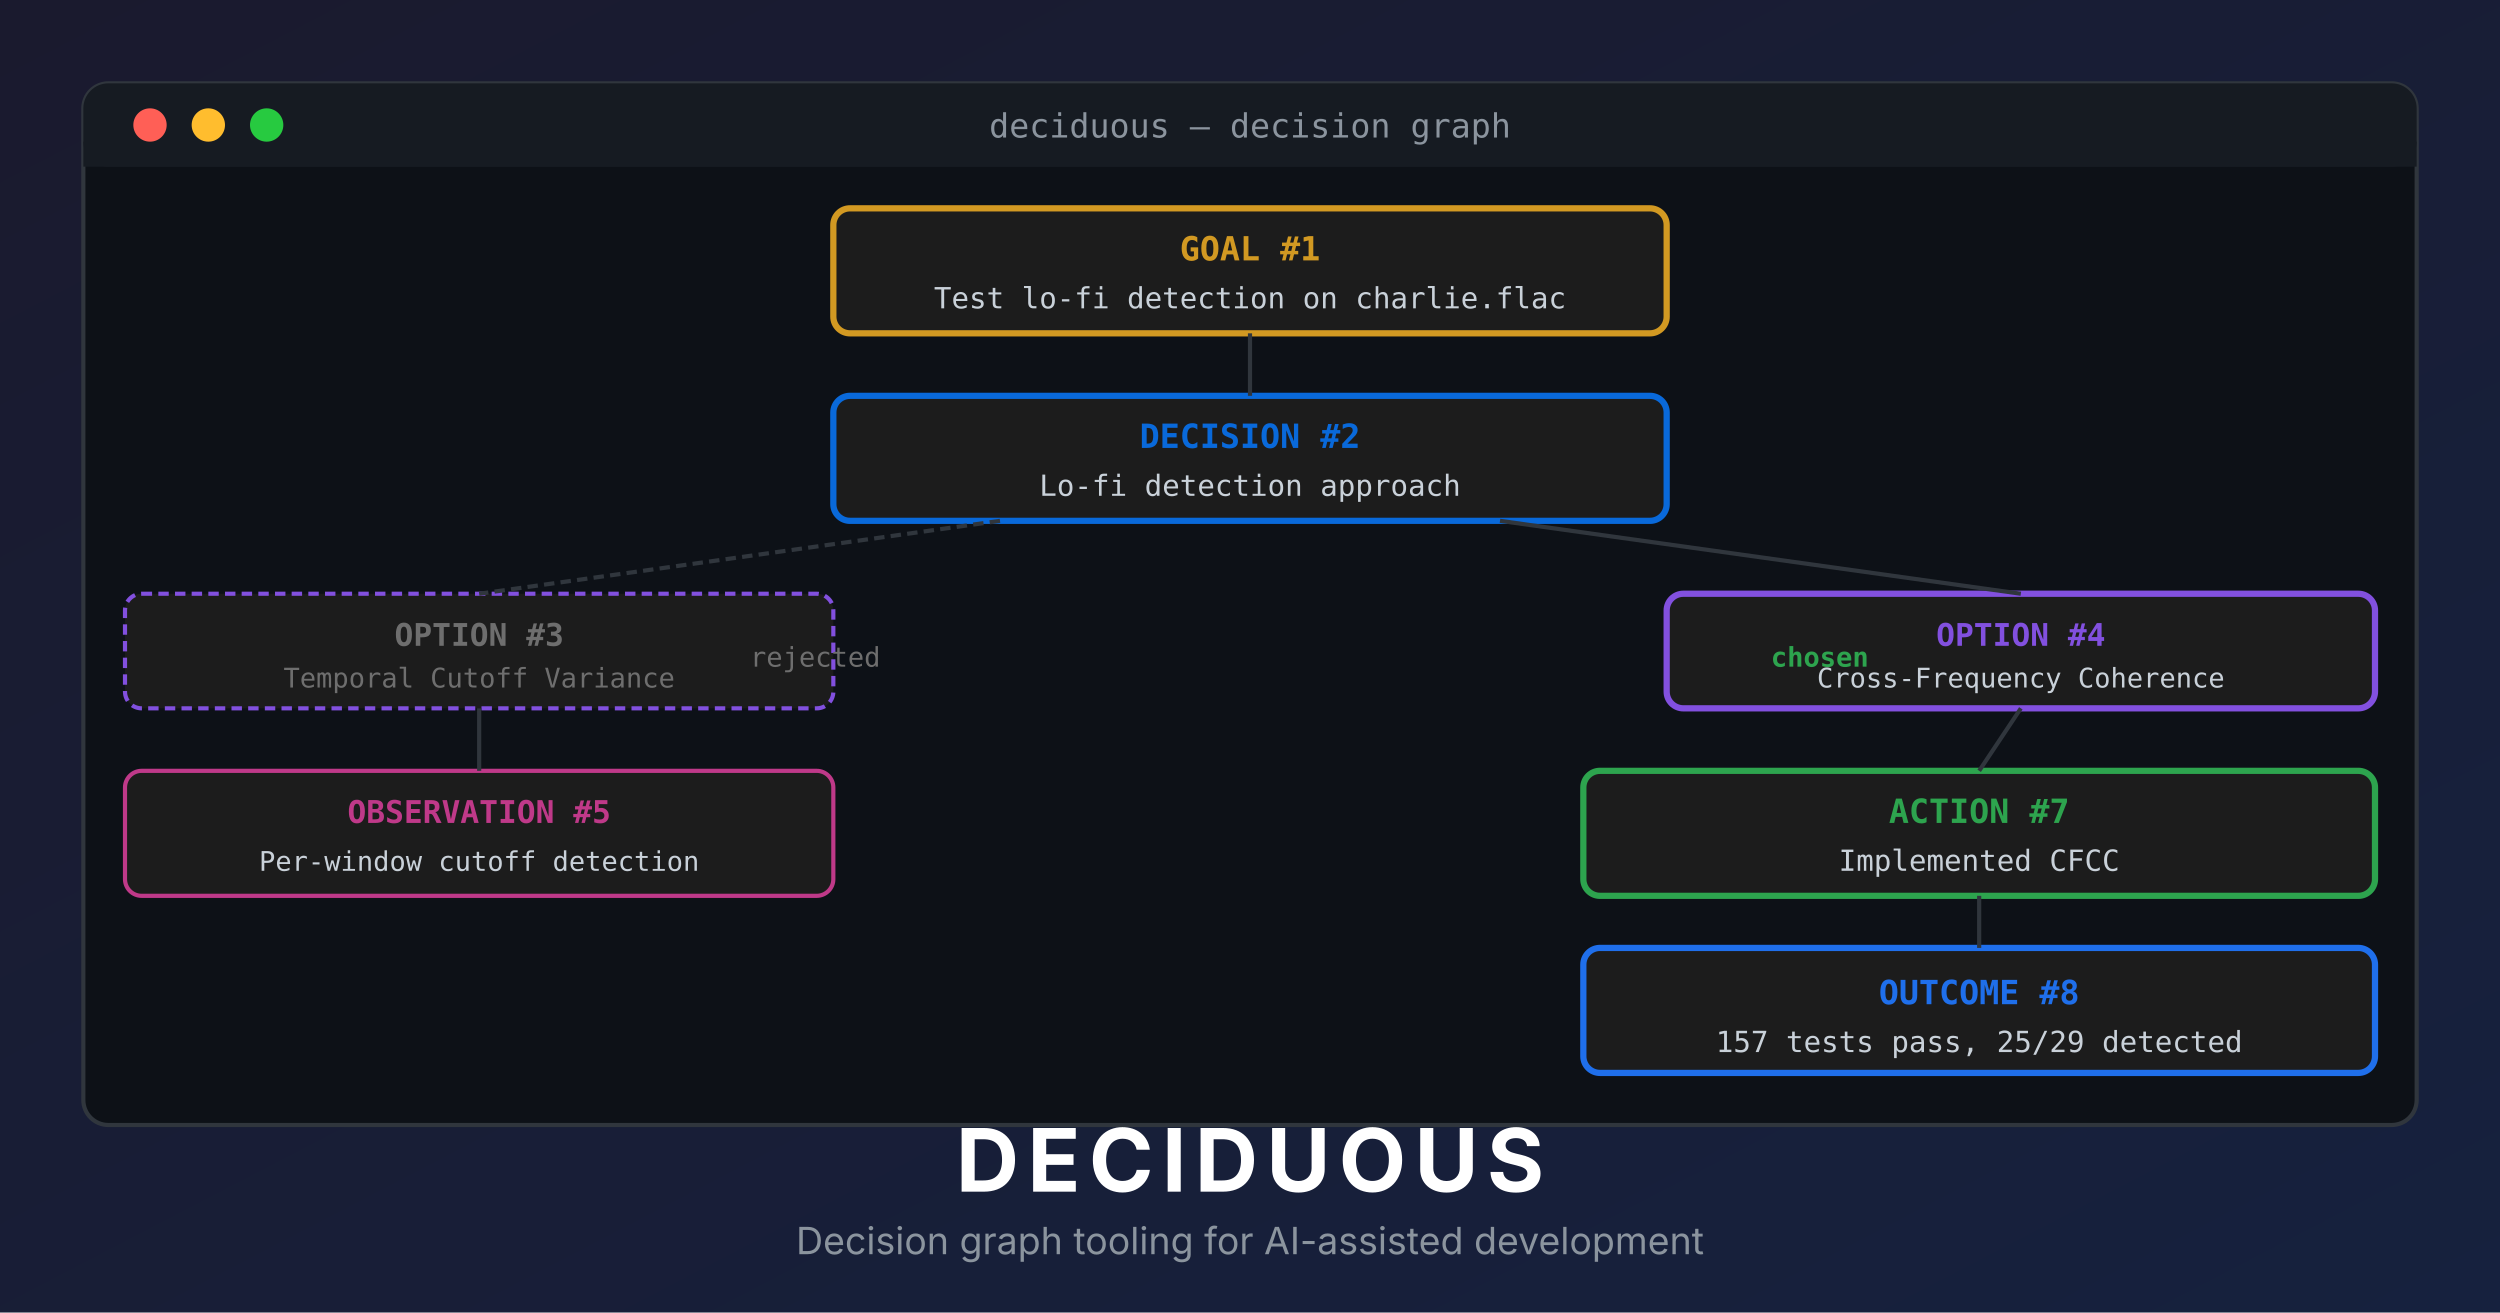
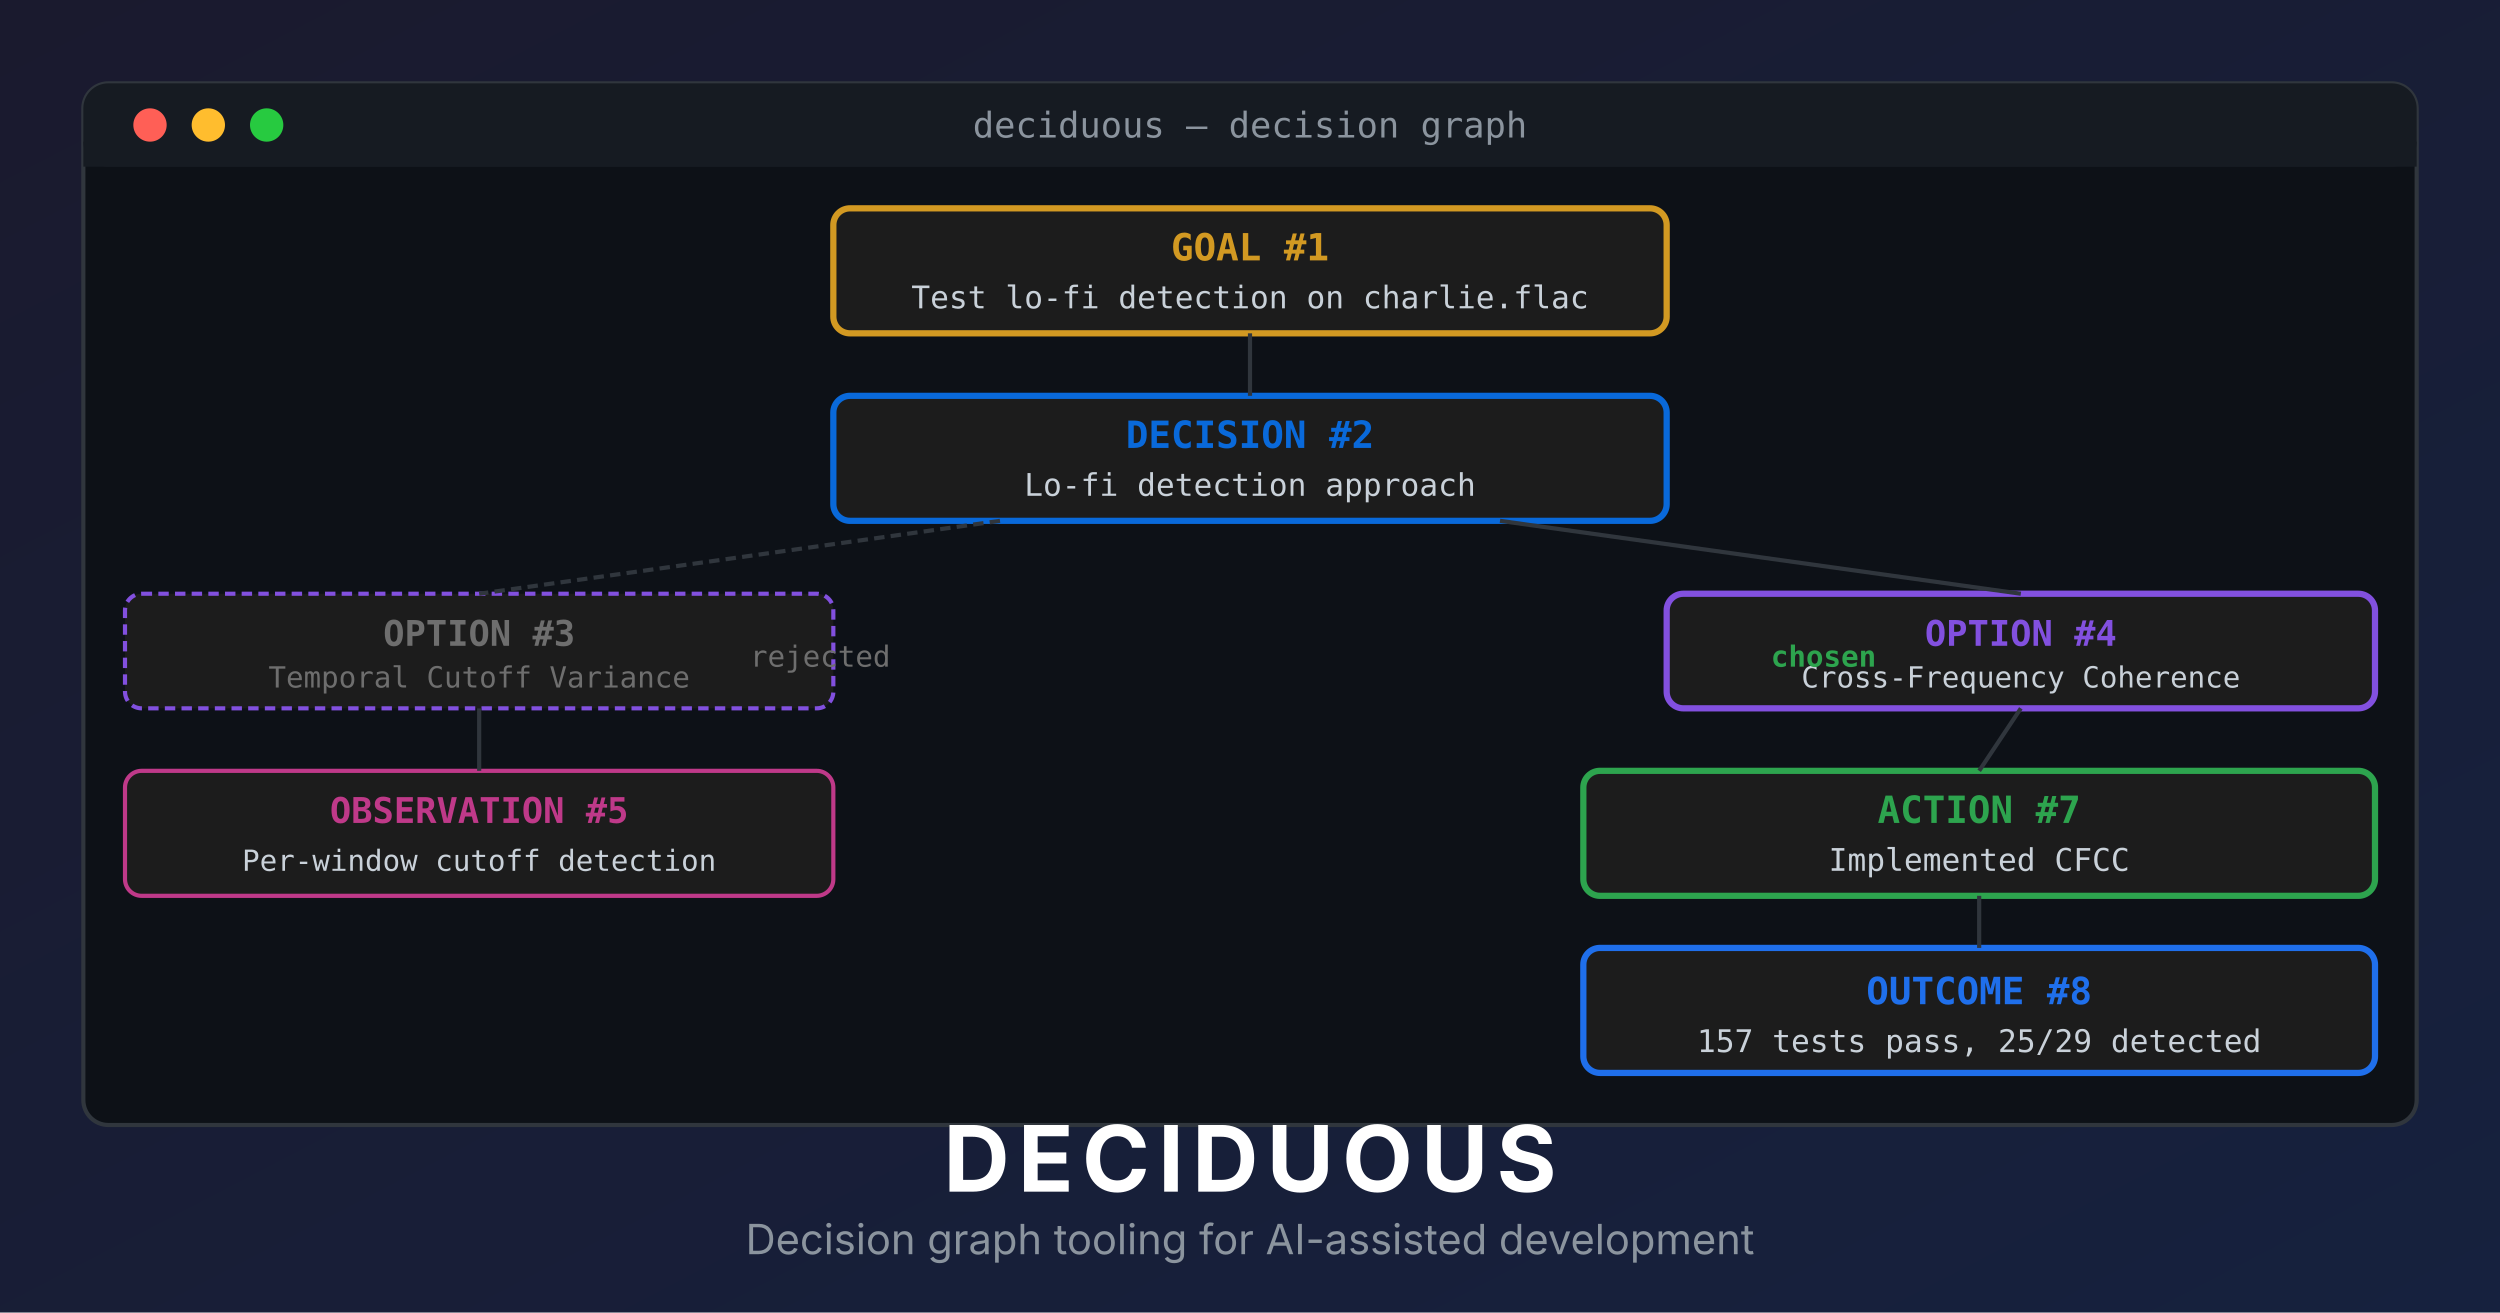
<svg xmlns="http://www.w3.org/2000/svg" viewBox="0 0 1200 630">
  <defs>
    <linearGradient id="bg" x1="0%" y1="0%" x2="100%" y2="100%">
      <stop offset="0%" style="stop-color:#1a1a2e" />
      <stop offset="100%" style="stop-color:#16213e" />
    </linearGradient>
  </defs>
  <rect width="1200" height="630" fill="url(#bg)" />
  <rect x="40" y="40" width="1120" height="500" rx="12" fill="#0d1117" stroke="#30363d" stroke-width="2" />
  <rect x="40" y="40" width="1120" height="40" rx="12" fill="#161b22" />
  <rect x="40" y="68" width="1120" height="12" fill="#161b22" />
  <circle cx="72" cy="60" r="8" fill="#ff5f56" />
  <circle cx="100" cy="60" r="8" fill="#ffbd2e" />
  <circle cx="128" cy="60" r="8" fill="#27ca40" />
-   <text x="600" y="66" text-anchor="middle" fill="#8b949e" font-family="SF Mono, Monaco, monospace" font-size="16">deciduous — decision graph</text>
+   <text x="600" y="66" text-anchor="middle" fill="#8b949e" font-family="SF Mono, Monaco, monospace" font-size="17">deciduous — decision graph</text>
  <rect x="400" y="100" width="400" height="60" rx="8" fill="#1c1c1c" stroke="#d29922" stroke-width="3" />
-   <text x="600" y="125" text-anchor="middle" fill="#d29922" font-family="SF Mono, Monaco, monospace" font-size="16" font-weight="bold">GOAL #1</text>
-   <text x="600" y="148" text-anchor="middle" fill="#c9d1d9" font-family="SF Mono, Monaco, monospace" font-size="14">Test lo-fi detection on charlie.flac</text>
+   <text x="600" y="125" text-anchor="middle" fill="#d29922" font-family="SF Mono, Monaco, monospace" font-size="18" font-weight="bold">GOAL #1</text>
+   <text x="600" y="148" text-anchor="middle" fill="#c9d1d9" font-family="SF Mono, Monaco, monospace" font-size="15">Test lo-fi detection on charlie.flac</text>
  <rect x="400" y="190" width="400" height="60" rx="8" fill="#1c1c1c" stroke="#0969da" stroke-width="3" />
-   <text x="600" y="215" text-anchor="middle" fill="#0969da" font-family="SF Mono, Monaco, monospace" font-size="16" font-weight="bold">DECISION #2</text>
-   <text x="600" y="238" text-anchor="middle" fill="#c9d1d9" font-family="SF Mono, Monaco, monospace" font-size="14">Lo-fi detection approach</text>
+   <text x="600" y="215" text-anchor="middle" fill="#0969da" font-family="SF Mono, Monaco, monospace" font-size="18" font-weight="bold">DECISION #2</text>
+   <text x="600" y="238" text-anchor="middle" fill="#c9d1d9" font-family="SF Mono, Monaco, monospace" font-size="15">Lo-fi detection approach</text>
  <rect x="60" y="285" width="340" height="55" rx="8" fill="#1c1c1c" stroke="#8250df" stroke-width="2" stroke-dasharray="5,3" />
-   <text x="230" y="310" text-anchor="middle" fill="#6e6e6e" font-family="SF Mono, Monaco, monospace" font-size="15" font-weight="bold">OPTION #3</text>
-   <text x="230" y="330" text-anchor="middle" fill="#6e6e6e" font-family="SF Mono, Monaco, monospace" font-size="13">Temporal Cutoff Variance</text>
+   <text x="230" y="310" text-anchor="middle" fill="#6e6e6e" font-family="SF Mono, Monaco, monospace" font-size="17" font-weight="bold">OPTION #3</text>
+   <text x="230" y="330" text-anchor="middle" fill="#6e6e6e" font-family="SF Mono, Monaco, monospace" font-size="14">Temporal Cutoff Variance</text>
  <rect x="800" y="285" width="340" height="55" rx="8" fill="#1c1c1c" stroke="#8250df" stroke-width="3" />
-   <text x="970" y="310" text-anchor="middle" fill="#8250df" font-family="SF Mono, Monaco, monospace" font-size="15" font-weight="bold">OPTION #4</text>
-   <text x="970" y="330" text-anchor="middle" fill="#c9d1d9" font-family="SF Mono, Monaco, monospace" font-size="13">Cross-Frequency Coherence</text>
+   <text x="970" y="310" text-anchor="middle" fill="#8250df" font-family="SF Mono, Monaco, monospace" font-size="17" font-weight="bold">OPTION #4</text>
+   <text x="970" y="330" text-anchor="middle" fill="#c9d1d9" font-family="SF Mono, Monaco, monospace" font-size="14">Cross-Frequency Coherence</text>
  <rect x="760" y="370" width="380" height="60" rx="8" fill="#1c1c1c" stroke="#2da44e" stroke-width="3" />
-   <text x="950" y="395" text-anchor="middle" fill="#2da44e" font-family="SF Mono, Monaco, monospace" font-size="16" font-weight="bold">ACTION #7</text>
-   <text x="950" y="418" text-anchor="middle" fill="#c9d1d9" font-family="SF Mono, Monaco, monospace" font-size="14">Implemented CFCC</text>
+   <text x="950" y="395" text-anchor="middle" fill="#2da44e" font-family="SF Mono, Monaco, monospace" font-size="18" font-weight="bold">ACTION #7</text>
+   <text x="950" y="418" text-anchor="middle" fill="#c9d1d9" font-family="SF Mono, Monaco, monospace" font-size="15">Implemented CFCC</text>
  <rect x="760" y="455" width="380" height="60" rx="8" fill="#1c1c1c" stroke="#1f6feb" stroke-width="3" />
-   <text x="950" y="482" text-anchor="middle" fill="#1f6feb" font-family="SF Mono, Monaco, monospace" font-size="16" font-weight="bold">OUTCOME #8</text>
-   <text x="950" y="505" text-anchor="middle" fill="#c9d1d9" font-family="SF Mono, Monaco, monospace" font-size="14">157 tests pass, 25/29 detected</text>
+   <text x="950" y="482" text-anchor="middle" fill="#1f6feb" font-family="SF Mono, Monaco, monospace" font-size="18" font-weight="bold">OUTCOME #8</text>
+   <text x="950" y="505" text-anchor="middle" fill="#c9d1d9" font-family="SF Mono, Monaco, monospace" font-size="15">157 tests pass, 25/29 detected</text>
  <rect x="60" y="370" width="340" height="60" rx="8" fill="#1c1c1c" stroke="#bf3989" stroke-width="2" />
-   <text x="230" y="395" text-anchor="middle" fill="#bf3989" font-family="SF Mono, Monaco, monospace" font-size="15" font-weight="bold">OBSERVATION #5</text>
-   <text x="230" y="418" text-anchor="middle" fill="#c9d1d9" font-family="SF Mono, Monaco, monospace" font-size="13">Per-window cutoff detection</text>
+   <text x="230" y="395" text-anchor="middle" fill="#bf3989" font-family="SF Mono, Monaco, monospace" font-size="17" font-weight="bold">OBSERVATION #5</text>
+   <text x="230" y="418" text-anchor="middle" fill="#c9d1d9" font-family="SF Mono, Monaco, monospace" font-size="14">Per-window cutoff detection</text>
  <line x1="600" y1="160" x2="600" y2="190" stroke="#30363d" stroke-width="2" />
  <line x1="480" y1="250" x2="230" y2="285" stroke="#30363d" stroke-width="2" stroke-dasharray="5,3" />
  <line x1="720" y1="250" x2="970" y2="285" stroke="#30363d" stroke-width="2" />
  <line x1="230" y1="340" x2="230" y2="370" stroke="#30363d" stroke-width="2" />
  <line x1="970" y1="340" x2="950" y2="370" stroke="#30363d" stroke-width="2" />
  <line x1="950" y1="430" x2="950" y2="455" stroke="#30363d" stroke-width="2" />
-   <text x="850" y="320" fill="#2da44e" font-family="SF Mono, Monaco, monospace" font-size="13" font-weight="bold">chosen</text>
-   <text x="360" y="320" fill="#6e6e6e" font-family="SF Mono, Monaco, monospace" font-size="13">rejected</text>
-   <text x="600" y="572" text-anchor="middle" fill="#ffffff" font-family="system-ui, -apple-system, sans-serif" font-size="42" font-weight="700" letter-spacing="4">DECIDUOUS</text>
-   <text x="600" y="602" text-anchor="middle" fill="#8b949e" font-family="system-ui, -apple-system, sans-serif" font-size="18">Decision graph tooling for AI-assisted development</text>
+   <text x="850" y="320" fill="#2da44e" font-family="SF Mono, Monaco, monospace" font-size="14" font-weight="bold">chosen</text>
+   <text x="360" y="320" fill="#6e6e6e" font-family="SF Mono, Monaco, monospace" font-size="14">rejected</text>
+   <text x="600" y="572" text-anchor="middle" fill="#ffffff" font-family="system-ui, -apple-system, sans-serif" font-size="44" font-weight="700" letter-spacing="4">DECIDUOUS</text>
+   <text x="600" y="602" text-anchor="middle" fill="#8b949e" font-family="system-ui, -apple-system, sans-serif" font-size="20">Decision graph tooling for AI-assisted development</text>
</svg>
